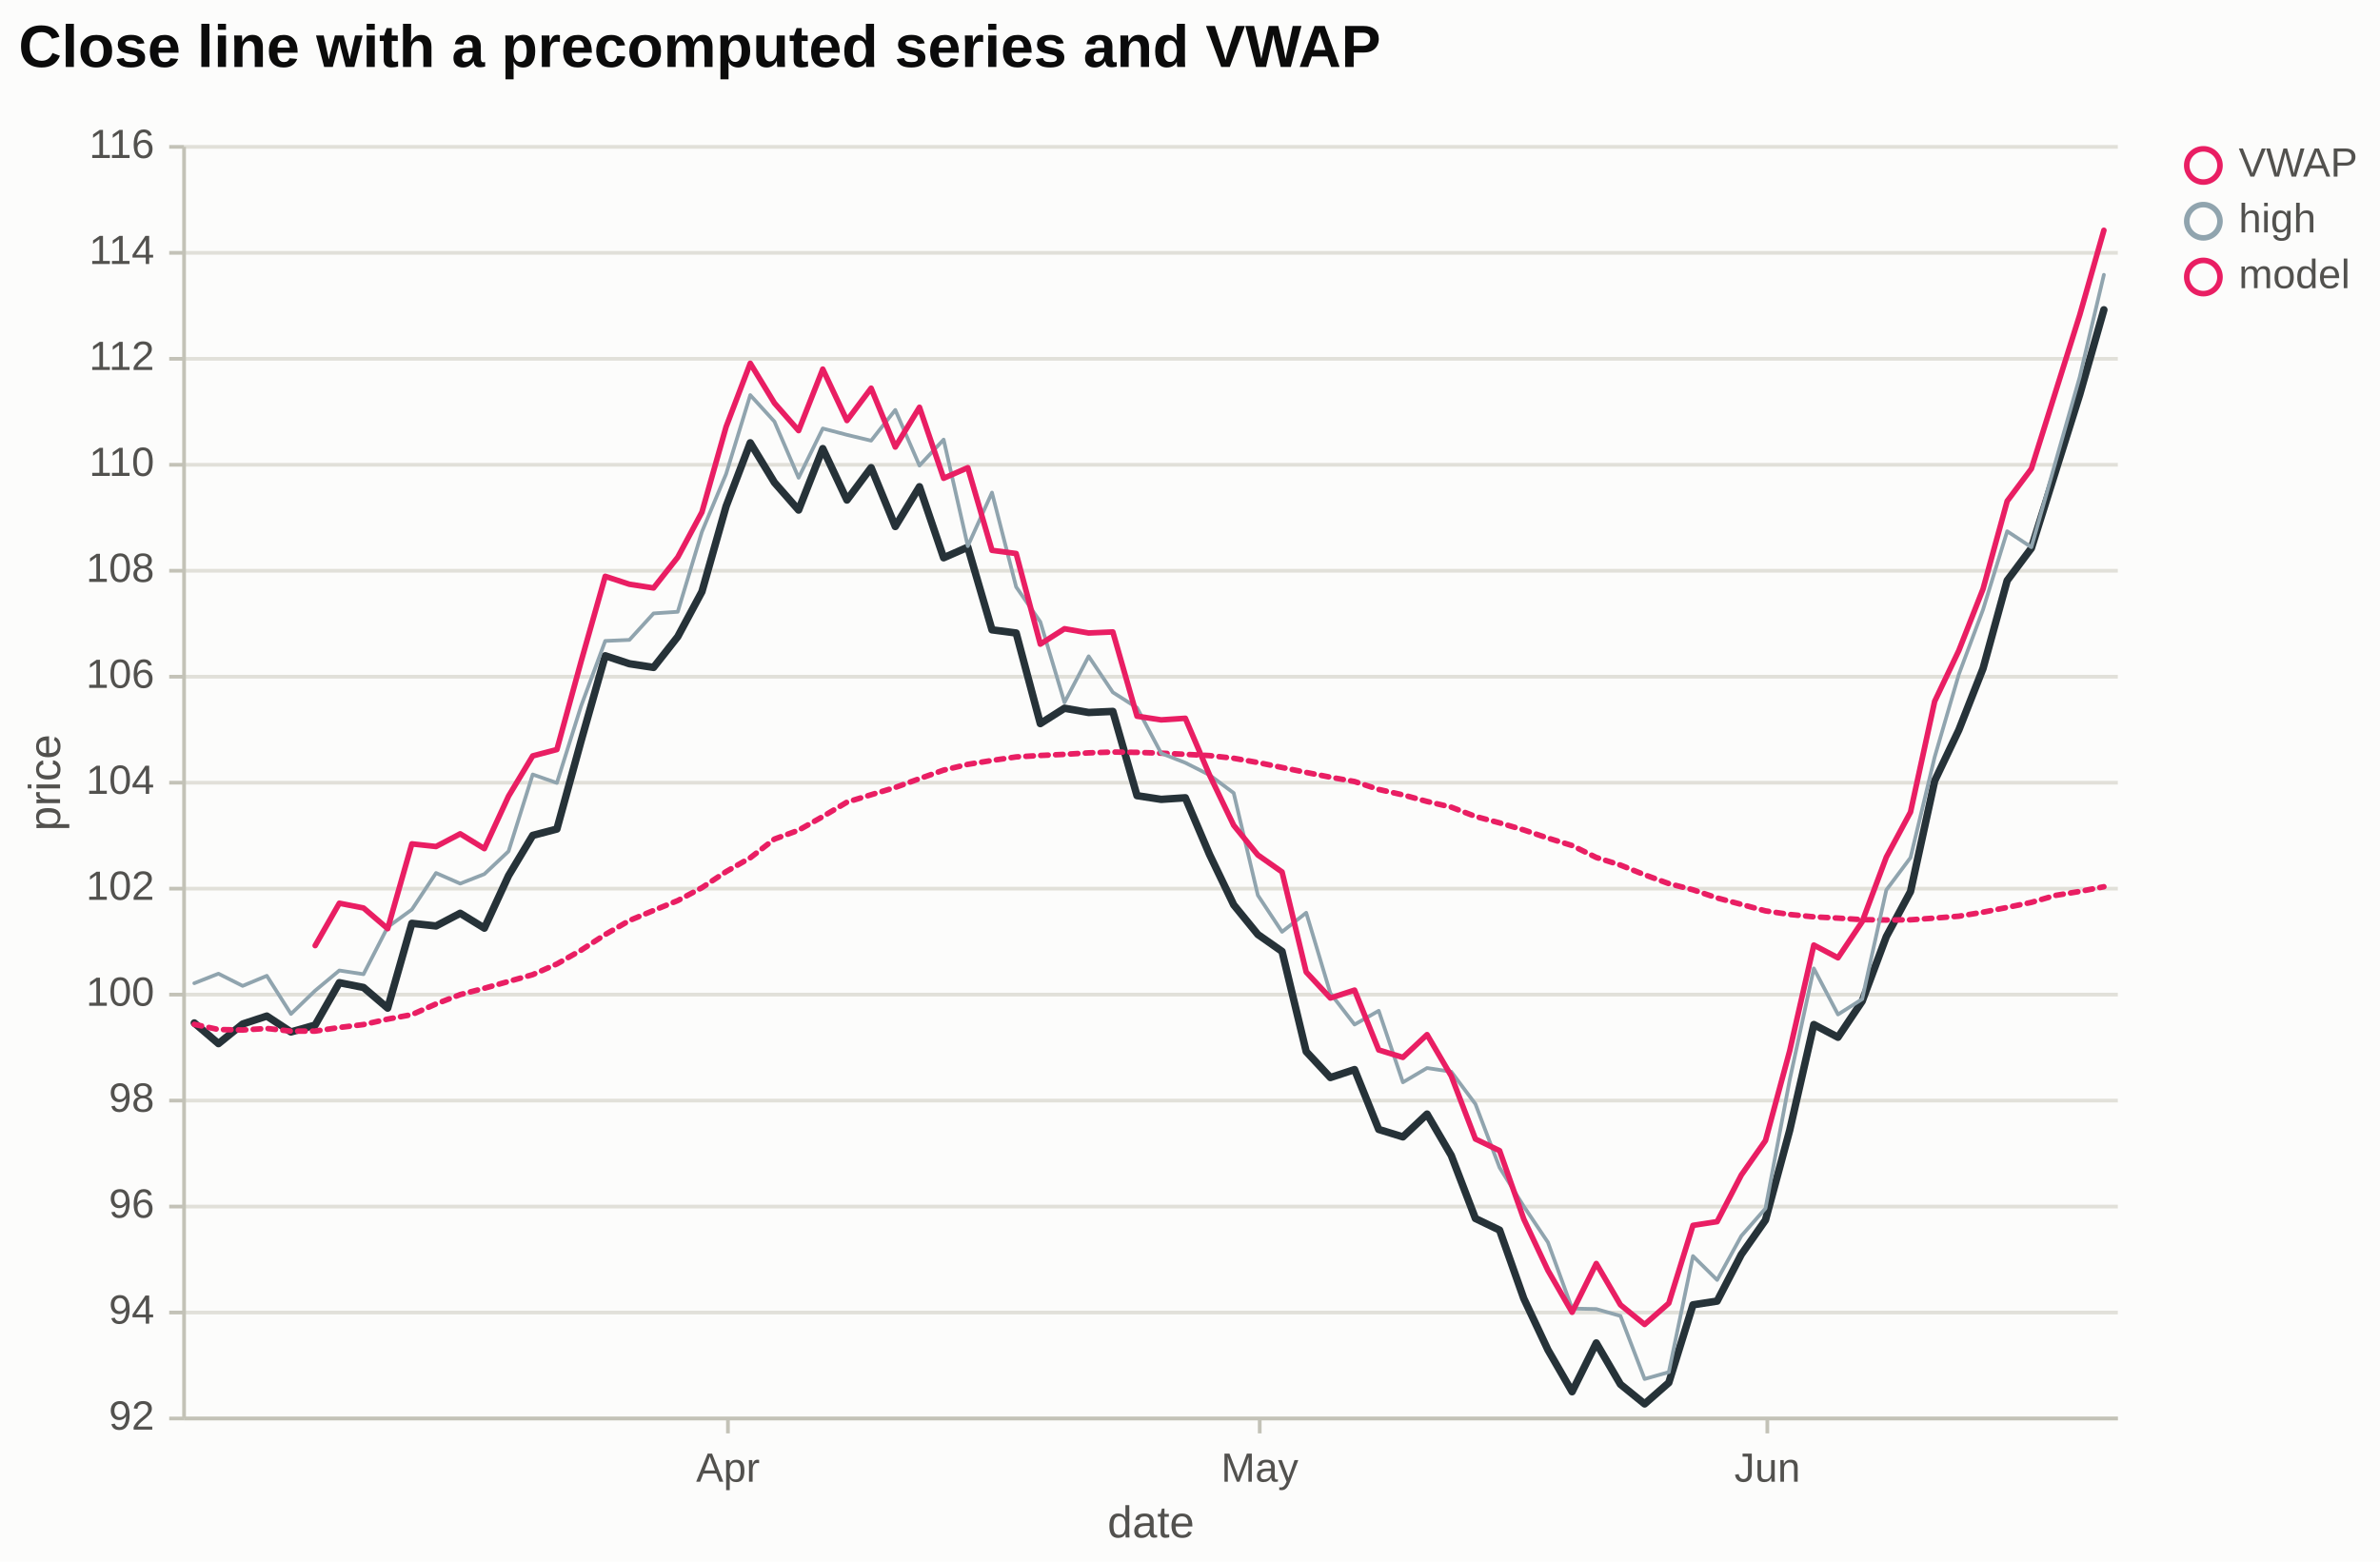
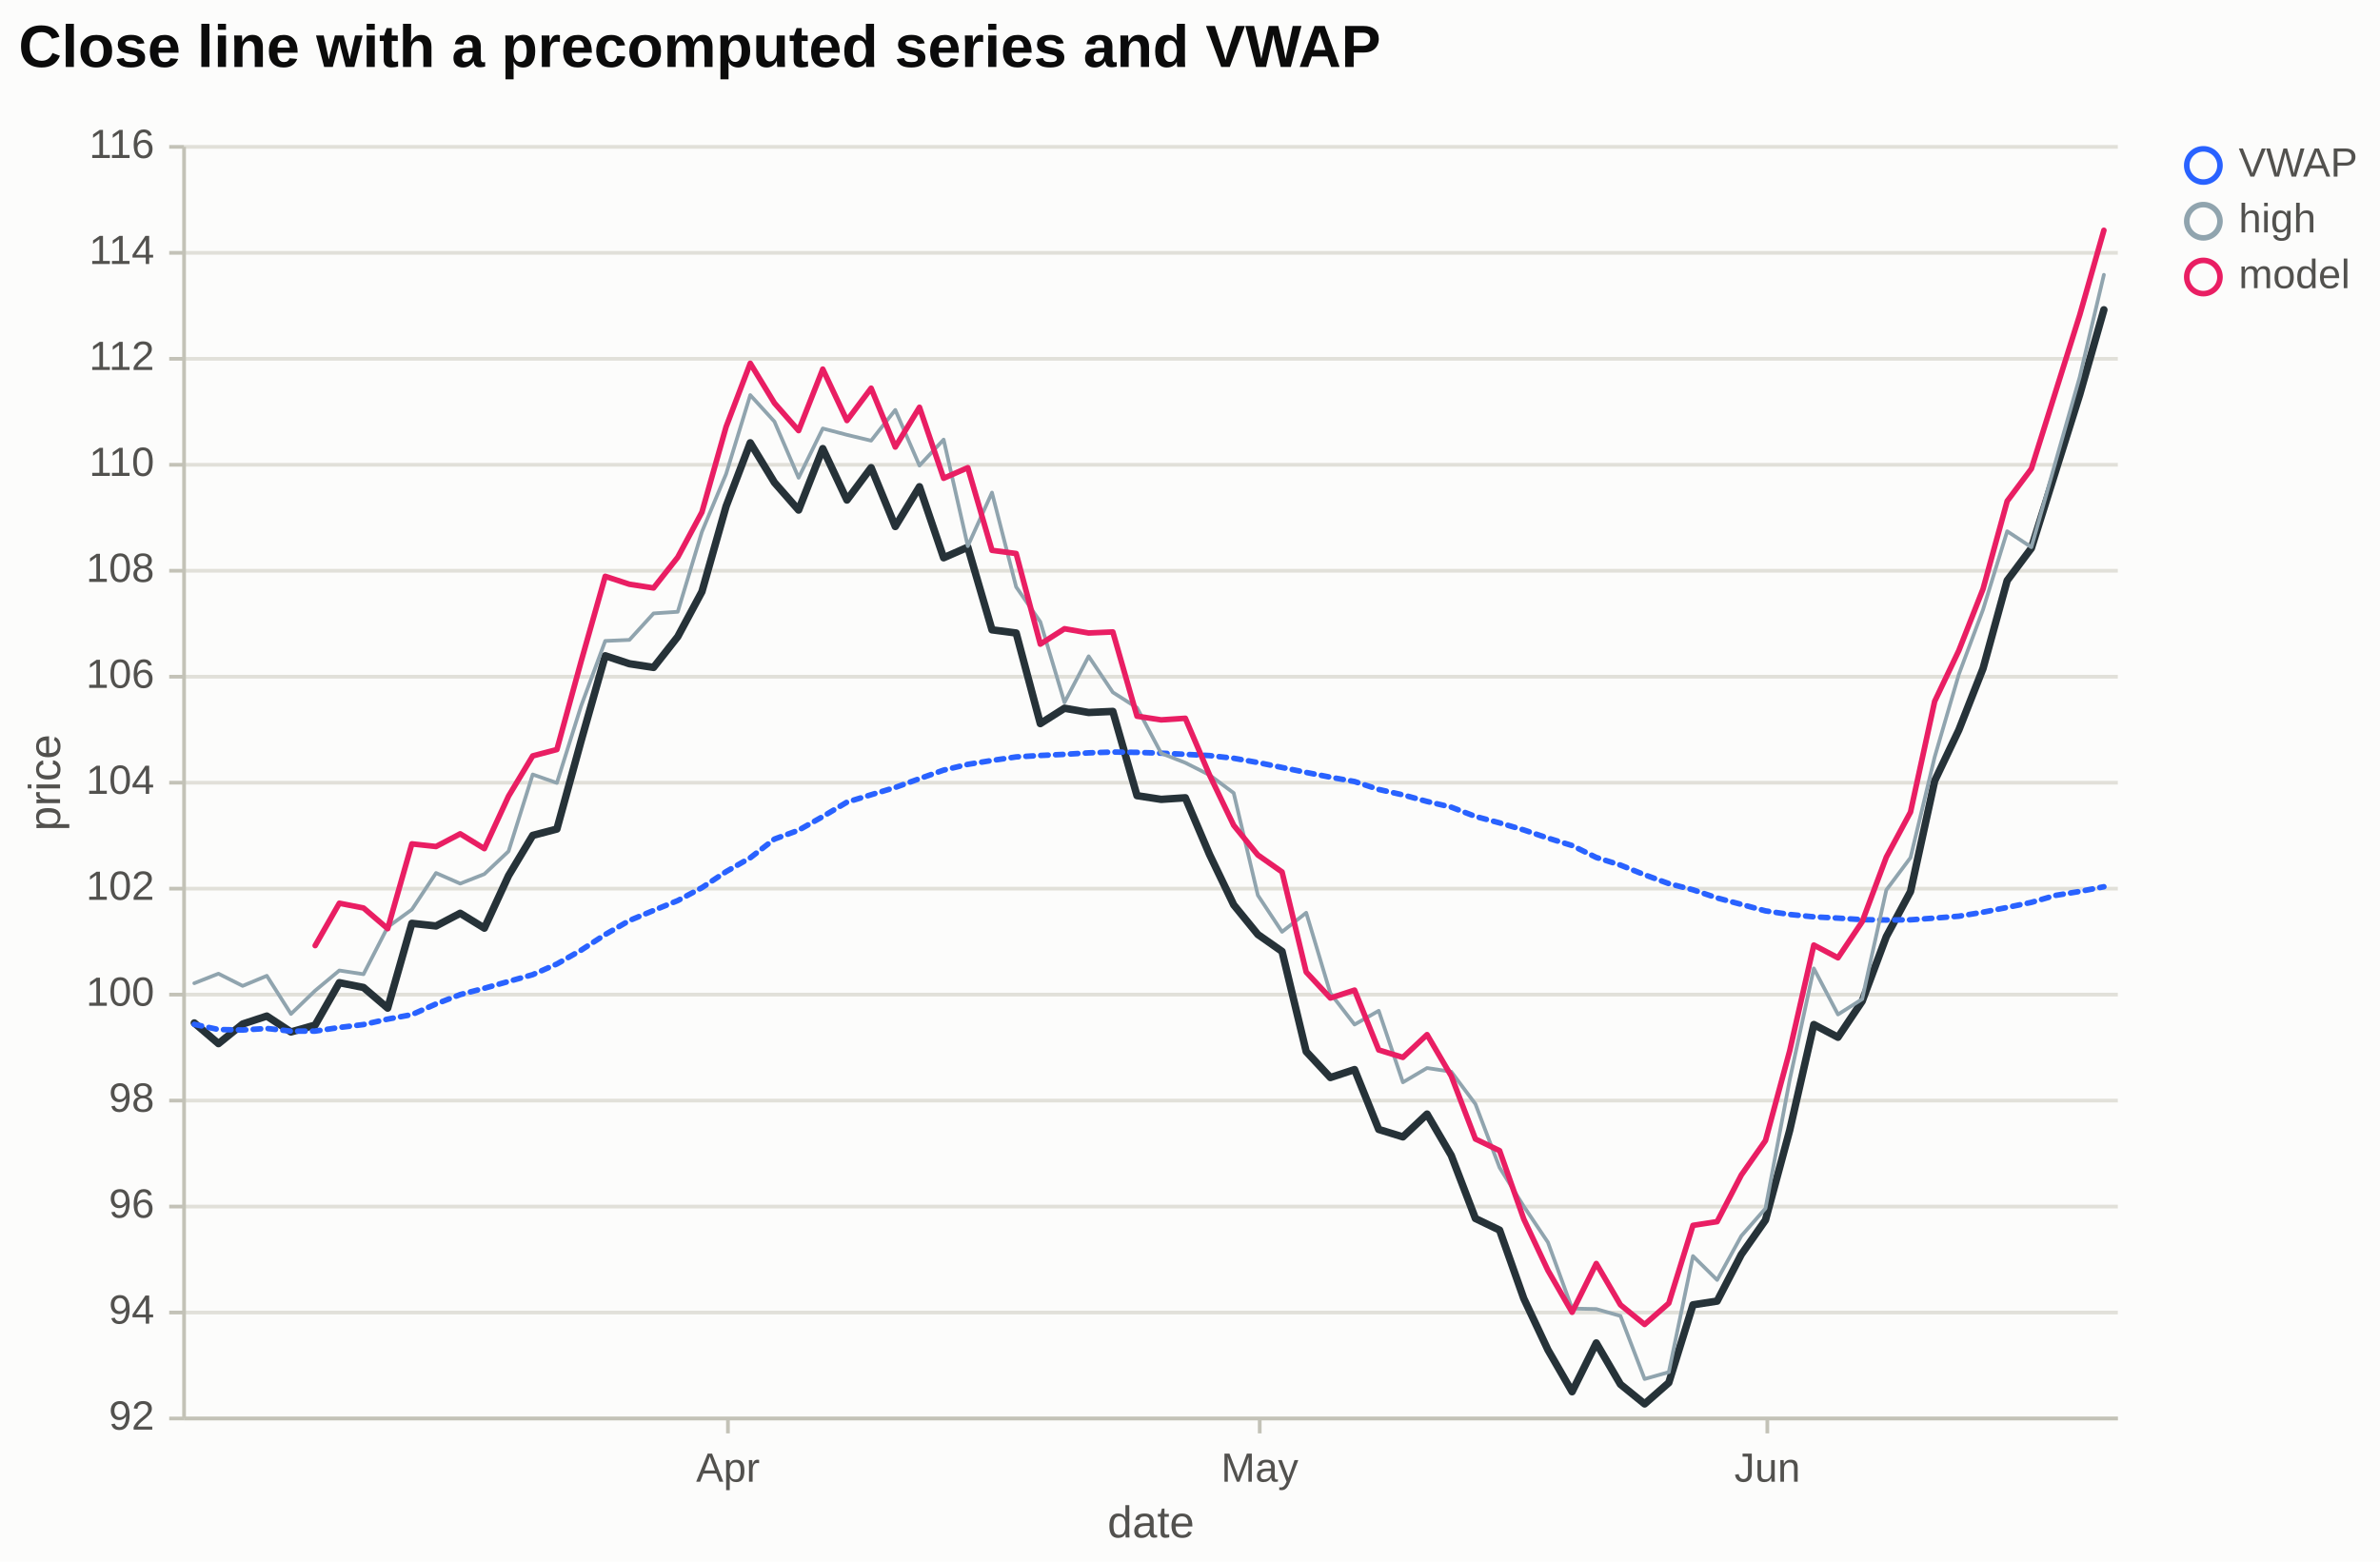
<svg xmlns="http://www.w3.org/2000/svg" width="640" height="420" viewBox="0 0 640 420" font-family="Arial, Liberation Sans, sans-serif">
  <defs>
    <clipPath id="clip-price">
      <rect x="49" y="39" width="520" height="342">
</rect>
    </clipPath>
  </defs>
  <rect width="100%" height="100%" fill="#fcfcfb">
</rect>
  <line x1="49.5" y1="381.5" x2="569.5" y2="381.5" stroke="#e1e0d9" stroke-width="1">
</line>
  <line x1="49.5" y1="353" x2="569.5" y2="353" stroke="#e1e0d9" stroke-width="1">
</line>
  <line x1="49.5" y1="324.5" x2="569.5" y2="324.5" stroke="#e1e0d9" stroke-width="1">
</line>
  <line x1="49.5" y1="296" x2="569.5" y2="296" stroke="#e1e0d9" stroke-width="1">
</line>
  <line x1="49.5" y1="267.5" x2="569.5" y2="267.5" stroke="#e1e0d9" stroke-width="1">
</line>
  <line x1="49.5" y1="239" x2="569.5" y2="239" stroke="#e1e0d9" stroke-width="1">
</line>
  <line x1="49.5" y1="210.5" x2="569.5" y2="210.5" stroke="#e1e0d9" stroke-width="1">
</line>
  <line x1="49.5" y1="182" x2="569.5" y2="182" stroke="#e1e0d9" stroke-width="1">
</line>
  <line x1="49.5" y1="153.5" x2="569.5" y2="153.5" stroke="#e1e0d9" stroke-width="1">
</line>
  <line x1="49.5" y1="125" x2="569.5" y2="125" stroke="#e1e0d9" stroke-width="1">
</line>
  <line x1="49.5" y1="96.5" x2="569.5" y2="96.5" stroke="#e1e0d9" stroke-width="1">
</line>
  <line x1="49.5" y1="68" x2="569.5" y2="68" stroke="#e1e0d9" stroke-width="1">
</line>
  <line x1="49.5" y1="39.5" x2="569.5" y2="39.5" stroke="#e1e0d9" stroke-width="1">
</line>
  <line x1="49.5" y1="381.5" x2="569.5" y2="381.5" stroke="#c3c2b7" stroke-width="1">
</line>
  <line x1="195.75" y1="381.5" x2="195.75" y2="385.5" stroke="#c3c2b7" stroke-width="1">
</line>
  <text x="195.75" y="398.5" font-size="11" fill="#52514e" text-anchor="middle">Apr</text>
  <line x1="338.75" y1="381.5" x2="338.75" y2="385.5" stroke="#c3c2b7" stroke-width="1">
</line>
  <text x="338.75" y="398.5" font-size="11" fill="#52514e" text-anchor="middle">May</text>
  <line x1="475.25" y1="381.5" x2="475.25" y2="385.5" stroke="#c3c2b7" stroke-width="1">
</line>
  <text x="475.25" y="398.5" font-size="11" fill="#52514e" text-anchor="middle">Jun</text>
  <text x="309.5" y="413.5" font-size="12" fill="#52514e" font-weight="normal" text-anchor="middle">date</text>
  <line x1="49.5" y1="39.5" x2="49.5" y2="381.5" stroke="#c3c2b7" stroke-width="1">
</line>
  <line x1="45.5" y1="381.5" x2="49.5" y2="381.5" stroke="#c3c2b7" stroke-width="1">
</line>
  <text x="41.5" y="384.5" font-size="11" fill="#52514e" text-anchor="end">92</text>
  <line x1="45.5" y1="353" x2="49.5" y2="353" stroke="#c3c2b7" stroke-width="1">
</line>
  <text x="41.5" y="356" font-size="11" fill="#52514e" text-anchor="end">94</text>
  <line x1="45.5" y1="324.5" x2="49.5" y2="324.5" stroke="#c3c2b7" stroke-width="1">
</line>
  <text x="41.5" y="327.5" font-size="11" fill="#52514e" text-anchor="end">96</text>
  <line x1="45.5" y1="296" x2="49.5" y2="296" stroke="#c3c2b7" stroke-width="1">
</line>
  <text x="41.5" y="299" font-size="11" fill="#52514e" text-anchor="end">98</text>
  <line x1="45.5" y1="267.5" x2="49.5" y2="267.5" stroke="#c3c2b7" stroke-width="1">
</line>
  <text x="41.5" y="270.5" font-size="11" fill="#52514e" text-anchor="end">100</text>
  <line x1="45.5" y1="239" x2="49.5" y2="239" stroke="#c3c2b7" stroke-width="1">
</line>
  <text x="41.5" y="242" font-size="11" fill="#52514e" text-anchor="end">102</text>
  <line x1="45.5" y1="210.5" x2="49.5" y2="210.5" stroke="#c3c2b7" stroke-width="1">
</line>
  <text x="41.5" y="213.5" font-size="11" fill="#52514e" text-anchor="end">104</text>
  <line x1="45.5" y1="182" x2="49.5" y2="182" stroke="#c3c2b7" stroke-width="1">
</line>
  <text x="41.5" y="185" font-size="11" fill="#52514e" text-anchor="end">106</text>
  <line x1="45.5" y1="153.5" x2="49.5" y2="153.5" stroke="#c3c2b7" stroke-width="1">
</line>
  <text x="41.5" y="156.5" font-size="11" fill="#52514e" text-anchor="end">108</text>
  <line x1="45.5" y1="125" x2="49.5" y2="125" stroke="#c3c2b7" stroke-width="1">
</line>
  <text x="41.5" y="128" font-size="11" fill="#52514e" text-anchor="end">110</text>
  <line x1="45.5" y1="96.5" x2="49.5" y2="96.5" stroke="#c3c2b7" stroke-width="1">
</line>
  <text x="41.5" y="99.5" font-size="11" fill="#52514e" text-anchor="end">112</text>
  <line x1="45.5" y1="68" x2="49.5" y2="68" stroke="#c3c2b7" stroke-width="1">
</line>
  <text x="41.5" y="71" font-size="11" fill="#52514e" text-anchor="end">114</text>
  <line x1="45.5" y1="39.5" x2="49.5" y2="39.5" stroke="#c3c2b7" stroke-width="1">
</line>
  <text x="41.5" y="42.5" font-size="11" fill="#52514e" text-anchor="end">116</text>
  <text x="19.15" y="210.5" dy="-3" font-size="12" fill="#52514e" font-weight="normal" text-anchor="middle" transform="rotate(-90 19.15 210.5)">price</text>
  <g clip-path="url(#clip-price)">
    <path d="M52.25,275.12L58.75,280.68L65.25,275.41L71.75,273.27L78.25,277.54L84.75,275.69L91.25,264.29L97.75,265.58L104.25,271.13L110.75,248.33L117.25,249.04L123.75,245.62L130.25,249.62L136.75,235.51L143.25,224.68L149.75,222.97L156.25,199.31L162.75,176.37L169.25,178.51L175.75,179.5L182.25,171.24L188.75,159.13L195.25,136.18L201.75,119.09L208.25,129.77L214.75,137.18L221.25,120.65L227.75,134.48L234.25,125.78L240.75,141.6L247.25,130.91L253.75,150.01L260.25,147.16L266.75,169.39L273.25,170.24L279.75,194.61L286.25,190.48L292.75,191.62L299.25,191.33L305.75,213.99L312.25,214.99L318.75,214.56L325.25,229.81L331.75,243.35L338.25,251.33L344.75,255.88L351.25,282.82L357.75,289.8L364.25,287.66L370.75,303.76L377.25,305.76L383.75,299.63L390.25,310.75L396.75,327.71L403.25,330.84L409.75,349.22L416.25,363.04L422.75,374.3L429.25,361.19L435.75,372.31L442.25,377.58L448.75,371.88L455.25,350.93L461.75,349.93L468.25,337.39L474.75,328.13L481.25,304.05L487.75,275.55L494.25,278.97L500.75,269.28L507.25,251.89L513.75,239.78L520.25,210L526.75,196.32L533.25,179.79L539.75,156.13L546.25,147.44L552.75,126.78L559.25,106.12L565.75,83.32" fill="none" stroke="#263238" stroke-width="2" stroke-linecap="round" stroke-linejoin="round">
</path>
-     <path d="M52.25,275.5L58.75,276.89L65.25,277.02L71.75,276.6L78.25,277.33L84.75,277.31L91.25,276.34L97.75,275.55L104.25,274.09L110.75,272.88L117.25,270.01L123.75,267.49L130.25,265.79L136.75,263.96L143.25,262.13L149.75,259.26L156.25,255.56L162.75,251.34L169.25,247.58L175.75,244.86L182.25,242.21L188.75,238.74L195.25,234.43L201.75,230.7L208.25,225.67L214.75,223.28L221.25,219.61L227.75,215.74L234.25,213.74L240.75,211.78L247.25,209.42L253.75,207.12L260.25,205.57L266.75,204.52L273.25,203.57L279.75,203.18L286.25,202.88L292.75,202.48L299.25,202.26L305.75,202.35L312.25,202.56L318.75,202.87L325.25,203.21L331.75,203.93L338.25,205.08L344.75,206.41L351.25,207.74L357.75,209.03L364.25,210.19L370.75,212.32L377.25,213.78L383.75,215.55L390.25,217.08L396.75,219.58L403.25,221.31L409.75,223.21L416.25,225.4L422.75,227.4L429.25,230.61L435.75,232.66L442.25,235.27L448.75,237.64L455.25,239.31L461.75,241.5L468.25,243.23L474.75,244.98L481.25,245.94L487.75,246.58L494.25,246.92L500.75,247.34L507.25,247.43L513.75,247.38L520.25,246.92L526.75,246.41L533.25,245.33L539.75,244.05L546.25,242.69L552.75,240.81L559.25,239.75L565.75,238.49" fill="none" stroke="#e91e63" stroke-width="1.5" stroke-linecap="round" stroke-linejoin="round" stroke-dasharray="2,2">
+     <path d="M52.25,275.5L58.75,276.89L65.25,277.02L71.75,276.6L78.25,277.33L84.75,277.31L91.25,276.34L97.75,275.55L104.25,274.09L110.75,272.88L117.25,270.01L123.75,267.49L130.25,265.79L136.75,263.96L143.25,262.13L149.75,259.26L156.25,255.56L162.75,251.34L169.25,247.58L175.75,244.86L182.25,242.21L188.75,238.74L195.25,234.43L201.75,230.7L208.25,225.67L214.75,223.28L221.25,219.61L227.75,215.74L234.25,213.74L240.75,211.78L247.25,209.42L253.75,207.12L260.25,205.57L266.75,204.52L273.25,203.57L279.75,203.18L286.25,202.88L292.75,202.48L299.25,202.26L305.75,202.35L312.25,202.56L318.75,202.87L325.25,203.21L331.75,203.93L338.25,205.08L344.75,206.41L351.25,207.74L357.75,209.03L364.25,210.19L370.75,212.32L377.25,213.78L383.75,215.55L390.25,217.08L396.75,219.58L403.25,221.31L409.75,223.21L416.25,225.4L422.75,227.4L429.25,230.61L435.75,232.66L442.25,235.27L448.75,237.64L455.25,239.31L461.75,241.5L468.25,243.23L474.75,244.98L481.25,245.94L487.75,246.58L494.25,246.92L500.75,247.34L507.25,247.43L513.75,247.38L520.25,246.92L526.75,246.41L533.25,245.33L539.75,244.05L546.25,242.69L552.75,240.81L559.25,239.75L565.75,238.49" fill="none" stroke="#2962ff" stroke-width="1.5" stroke-linecap="round" stroke-linejoin="round" stroke-dasharray="2,2">
</path>
    <path d="M52.25,264.43L58.75,261.87L65.25,265.15L71.75,262.44L78.25,272.7L84.75,266.43L91.25,261.01L97.75,262.01L104.25,249.33L110.75,244.63L117.25,234.79L123.75,237.64L130.25,235.08L136.75,228.95L143.25,208.29L149.75,210.57L156.25,189.91L162.75,172.38L169.25,172.1L175.75,164.97L182.25,164.54L188.75,143.02L195.25,127.49L201.75,106.26L208.25,113.38L214.75,128.49L221.25,115.24L227.75,116.95L234.25,118.51L240.75,110.25L247.25,125.21L253.75,118.23L260.25,146.87L266.75,132.48L273.25,157.85L279.75,167.25L286.25,188.91L292.75,176.51L299.25,186.2L305.75,190.34L312.25,202.59L318.75,205.15L325.25,208.43L331.75,213.28L338.25,240.78L344.75,250.61L351.25,245.48L357.75,267.14L364.25,275.55L370.75,271.85L377.25,291.08L383.75,287.24L390.25,288.23L396.75,296.92L403.25,314.02L409.75,324.43L416.25,334.12L422.75,351.93L429.25,352.07L435.75,353.92L442.25,370.88L448.75,369.03L455.25,337.82L461.75,344.24L468.25,332.41L474.75,325L481.25,290.51L487.75,260.45L494.25,272.84L500.75,268.71L507.25,239.36L513.75,230.66L520.25,203.59L526.75,181.36L533.25,163.97L539.75,142.88L546.25,147.16L552.75,124.22L559.25,101.41L565.75,73.91" fill="none" stroke="#90a4ae" stroke-width="1" stroke-linecap="round" stroke-linejoin="round">
</path>
    <path d="M84.75,254.32L91.25,242.92L97.75,244.2L104.25,249.76L110.75,226.96L117.25,227.67L123.75,224.25L130.25,228.24L136.75,214.13L143.25,203.3L149.75,201.59L156.25,177.94L162.75,155L169.25,157.13L175.75,158.13L182.25,149.87L188.75,137.75L195.25,114.81L201.75,97.71L208.25,108.4L214.75,115.81L221.25,99.28L227.75,113.1L234.25,104.41L240.75,120.23L247.25,109.54L253.75,128.63L260.25,125.78L266.75,148.01L273.25,148.87L279.75,173.24L286.25,169.1L292.75,170.24L299.25,169.96L305.75,192.62L312.25,193.61L318.75,193.18L325.25,208.43L331.75,221.97L338.25,229.95L344.75,234.51L351.25,261.44L357.75,268.42L364.25,266.29L370.75,282.39L377.25,284.38L383.75,278.26L390.25,289.37L396.75,306.33L403.25,309.47L409.75,327.85L416.25,341.67L422.75,352.93L429.25,339.82L435.75,350.93L442.25,356.21L448.75,350.5L455.25,329.56L461.75,328.56L468.25,316.02L474.75,306.76L481.25,282.67L487.75,254.17L494.25,257.6L500.75,247.9L507.25,230.52L513.75,218.41L520.25,188.62L526.75,174.95L533.25,158.41L539.75,134.76L546.25,126.07L552.75,105.4L559.25,84.74L565.75,61.94" fill="none" stroke="#e91e63" stroke-width="1.5" stroke-linecap="round" stroke-linejoin="round">
</path>
  </g>
-   <circle cx="592.5" cy="44.5" r="4.47" fill="transparent" stroke="#e91e63" stroke-width="1.5">
+   <circle cx="592.5" cy="44.5" r="4.47" fill="transparent" stroke="#2962ff" stroke-width="1.5">
</circle>
  <text x="602" y="47.5" font-size="11" fill="#52514e" text-anchor="start">VWAP</text>
  <circle cx="592.5" cy="59.5" r="4.47" fill="transparent" stroke="#90a4ae" stroke-width="1.5">
</circle>
  <text x="602" y="62.5" font-size="11" fill="#52514e" text-anchor="start">high</text>
  <circle cx="592.5" cy="74.5" r="4.47" fill="transparent" stroke="#e91e63" stroke-width="1.5">
</circle>
  <text x="602" y="77.5" font-size="11" fill="#52514e" text-anchor="start">model</text>
  <text x="5" y="18" font-size="16" fill="#0b0b0b" font-weight="600" text-anchor="start">Close line with a precomputed series and VWAP</text>
</svg>
